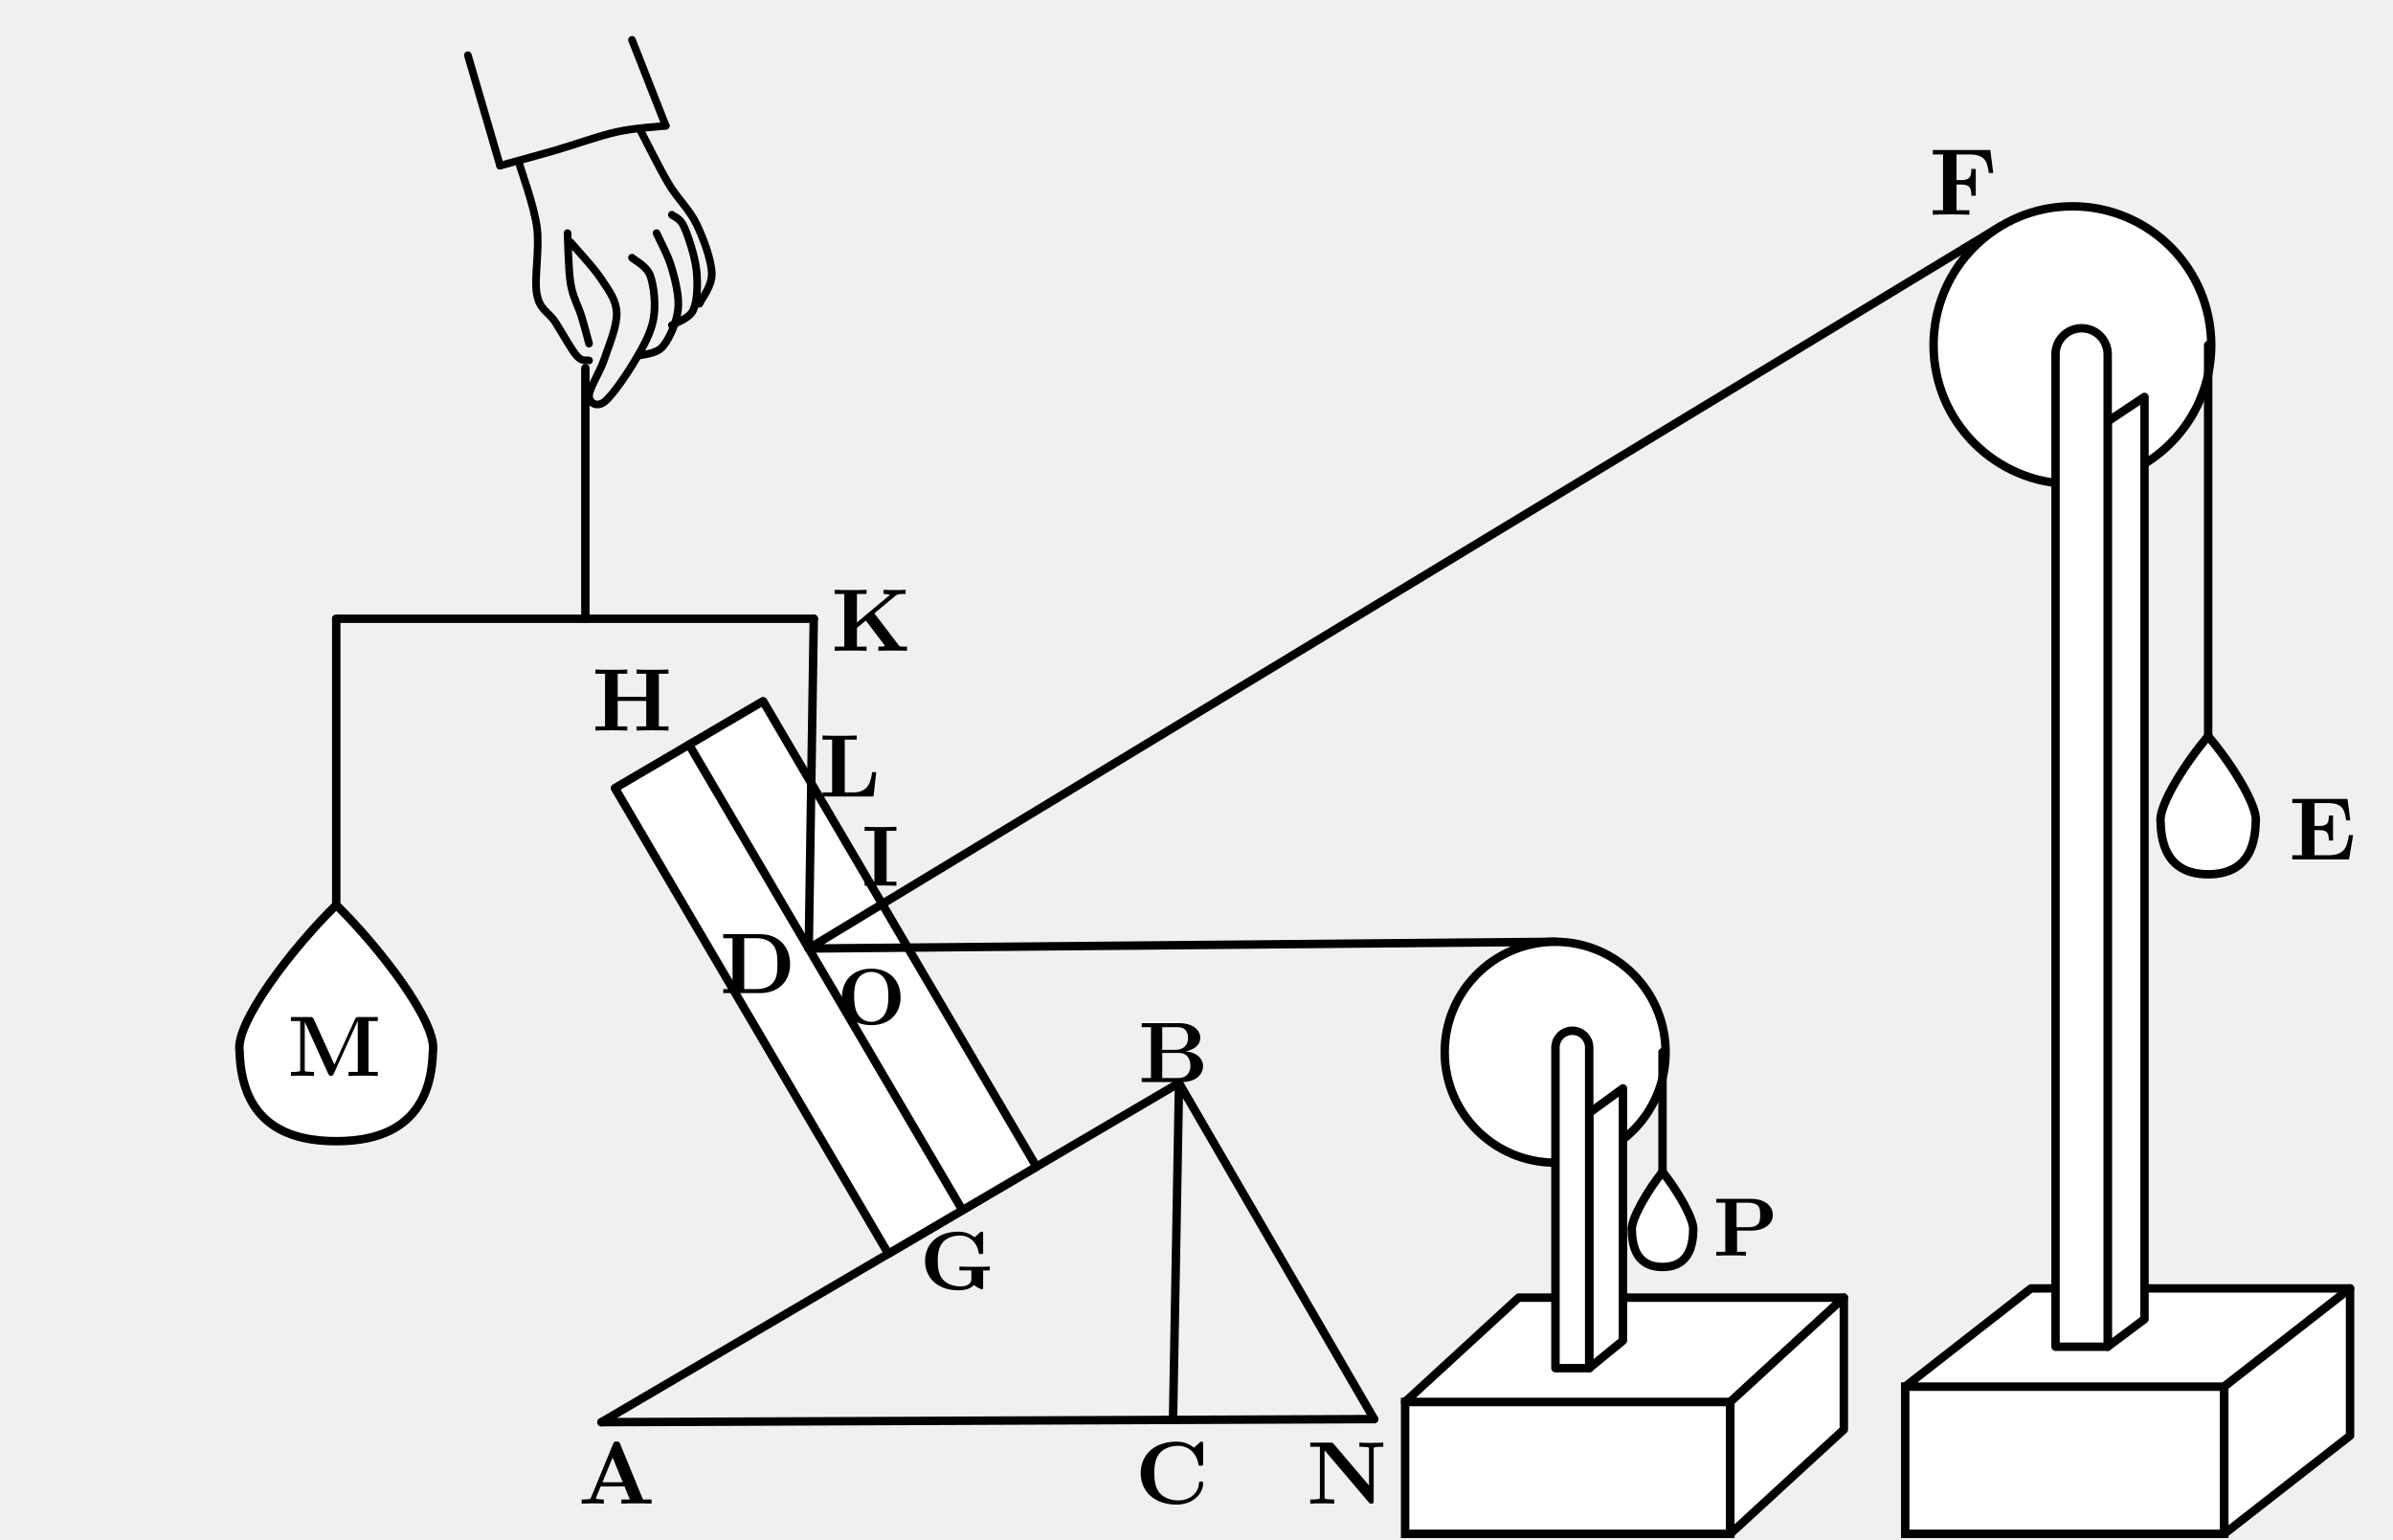
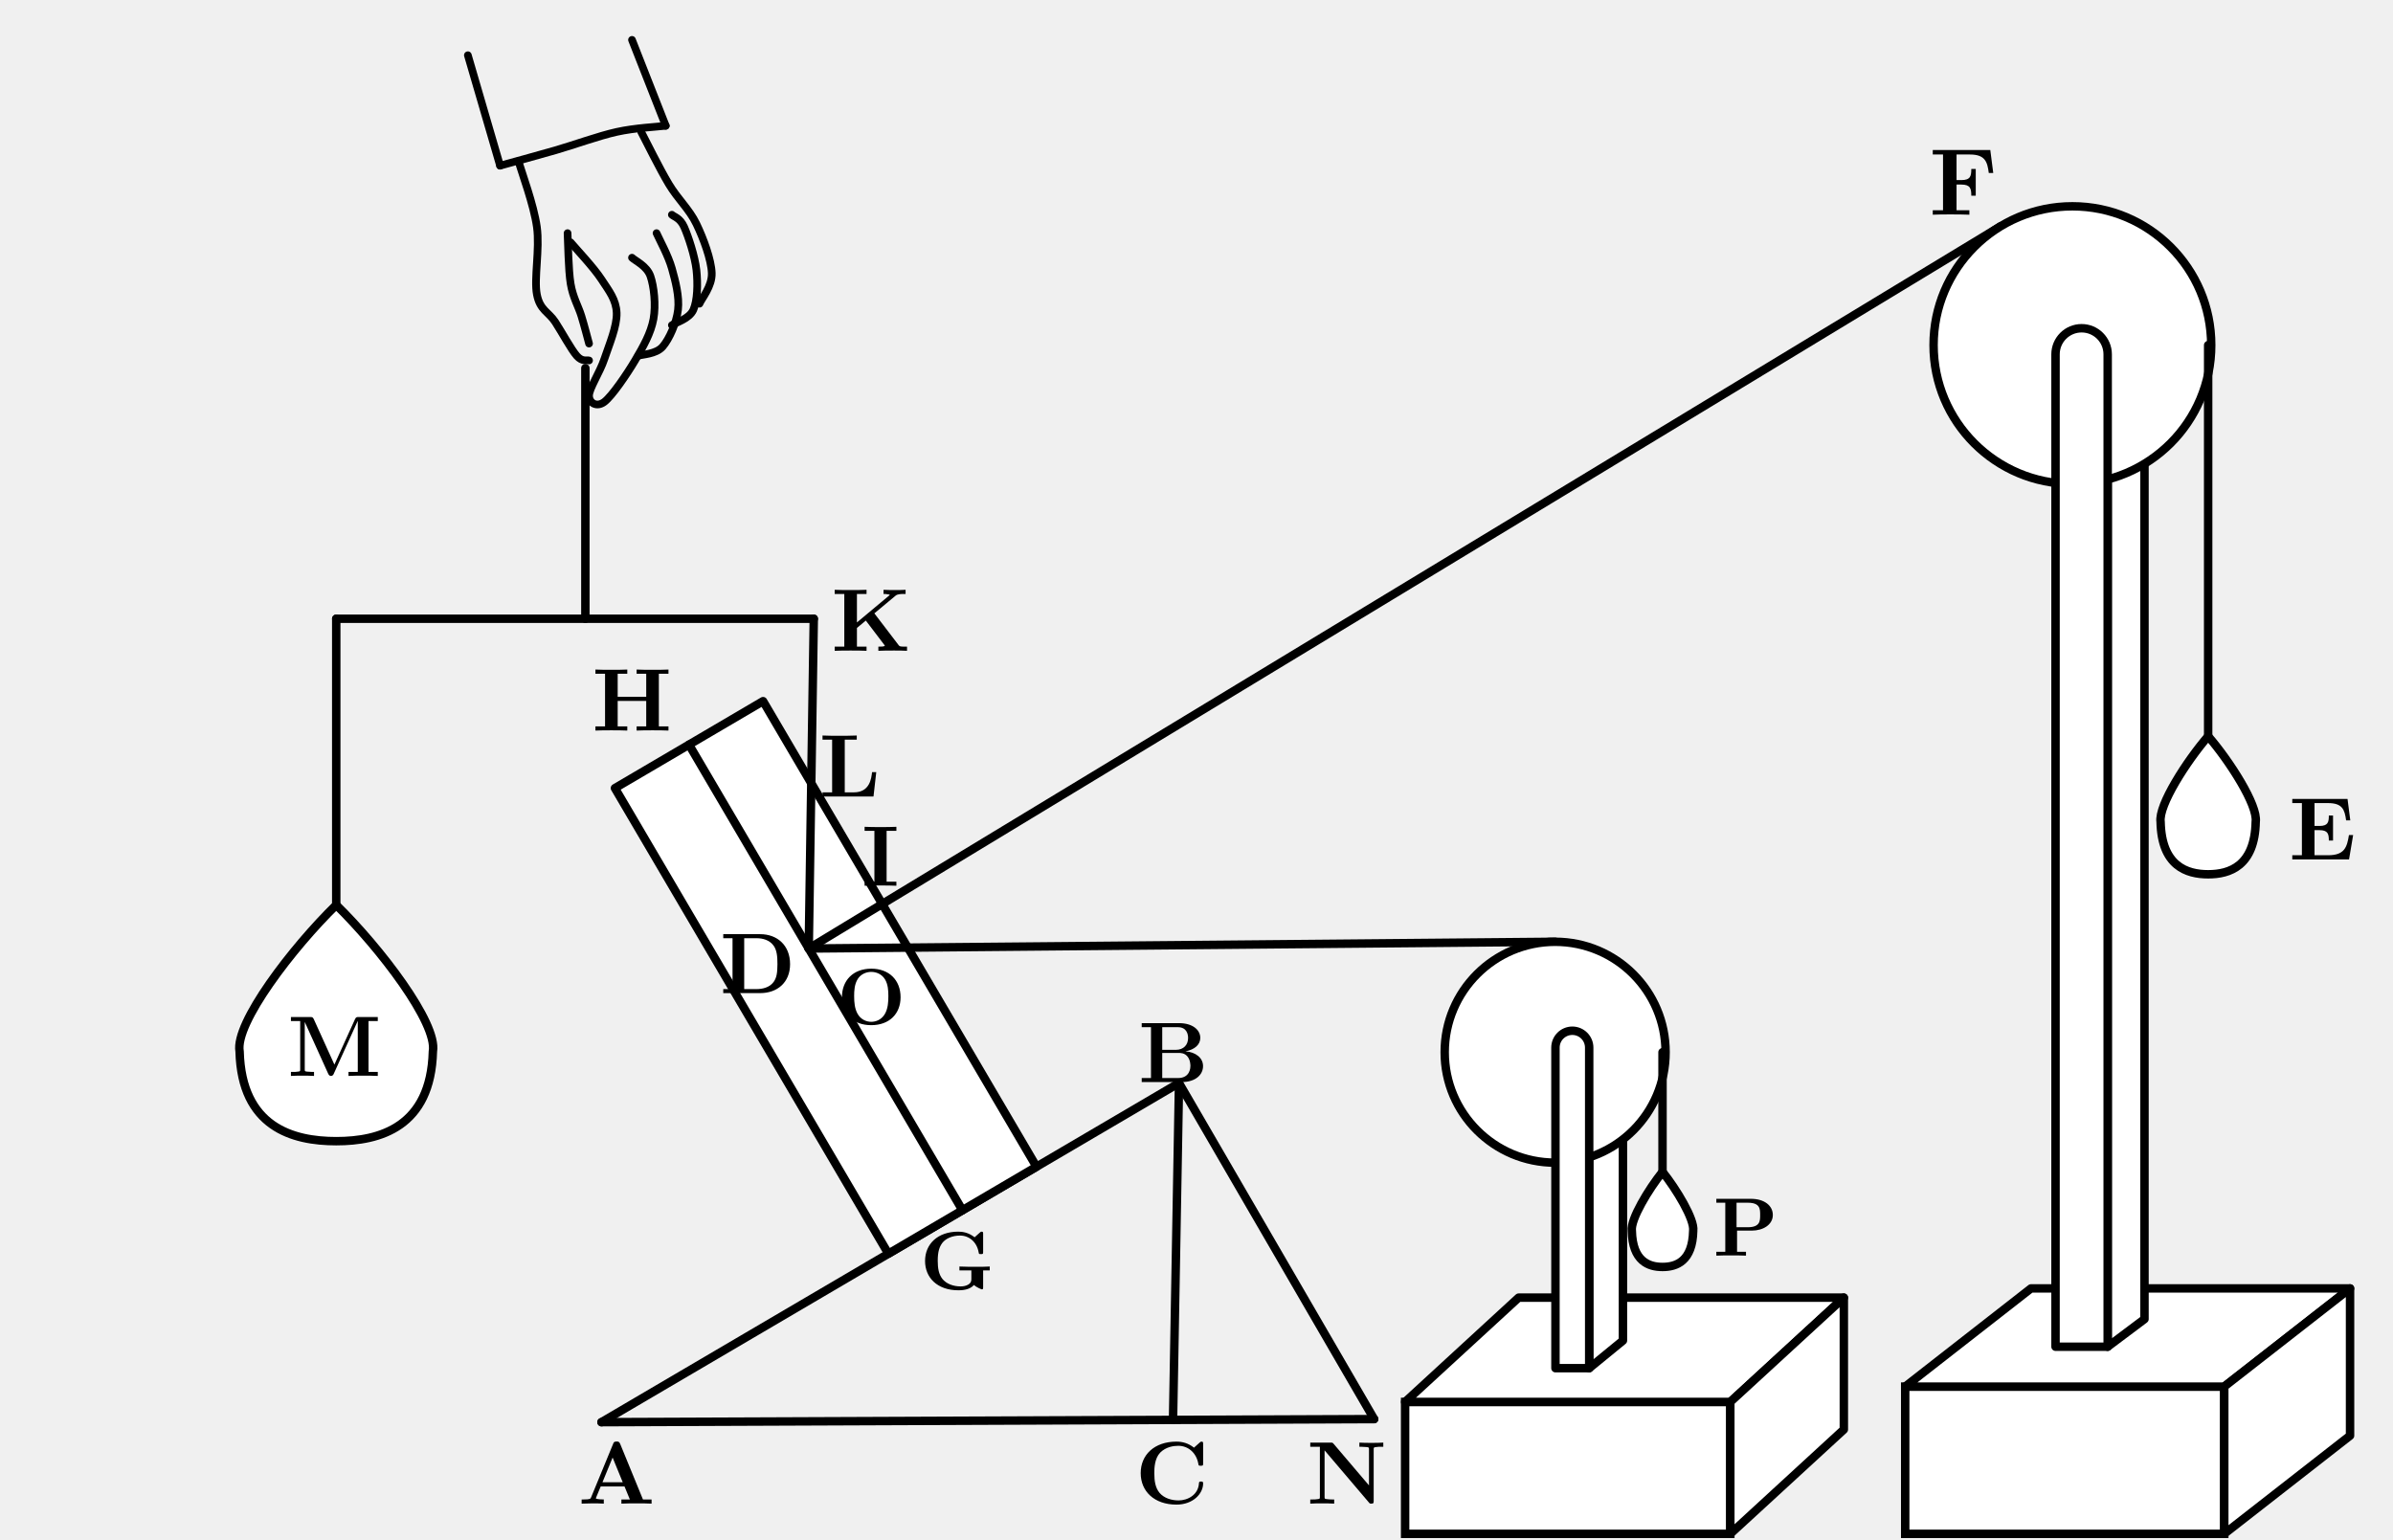
<svg xmlns="http://www.w3.org/2000/svg" width="1560" height="1004" viewBox="0 0 1560 1004">
  <line x1="392.1" y1="927.2" x2="895.8" y2="925.2" stroke="#000000" stroke-width="5.5" stroke-linecap="round" />
  <line x1="392.1" y1="927.2" x2="768.6" y2="706.1" stroke="#000000" stroke-width="5.5" stroke-linecap="round" />
  <line x1="768.6" y1="706.1" x2="764.7" y2="925.7" stroke="#000000" stroke-width="5.5" stroke-linecap="round" />
  <line x1="768.6" y1="706.1" x2="895.8" y2="925.2" stroke="#000000" stroke-width="5.5" stroke-linecap="round" />
  <polygon points="579.12,817.37 675.7,760.65 497.45,457.12 400.87,513.84" fill="#ffffff" stroke="#000000" stroke-width="5.5" stroke-linejoin="round" />
  <line x1="627.41" y1="789.01" x2="449.16" y2="485.48" stroke="#000000" stroke-width="5.5" stroke-linecap="round" />
  <line x1="219.2" y1="403.4" x2="530.5" y2="403.4" stroke="#000000" stroke-width="5.5" stroke-linecap="round" />
  <line x1="381.6" y1="240" x2="381.6" y2="403.4" stroke="#000000" stroke-width="5.5" stroke-linecap="round" />
  <line x1="219.2" y1="403.4" x2="219.2" y2="590" stroke="#000000" stroke-width="5.5" stroke-linecap="round" />
  <line x1="530.5" y1="403.4" x2="527.22" y2="618.4" stroke="#000000" stroke-width="5.5" stroke-linecap="round" />
  <path d="M 219.2 590.0 C 247.5 617.7, 285.4 667.0, 282.2 685.5 C 280.9 734.8, 247.5 744.0, 219.2 744.0 C 190.8 744.0, 157.5 734.8, 156.2 685.5 C 153.0 667.0, 190.8 617.7, 219.2 590.0 Z" fill="#ffffff" stroke="#000000" stroke-width="5.5" stroke-linecap="round" stroke-linejoin="round" />
  <line x1="527.22" y1="618.4" x2="1304.1" y2="147.6" stroke="#000000" stroke-width="5.5" stroke-linecap="round" />
  <line x1="527.22" y1="618.4" x2="1013.8" y2="614" stroke="#000000" stroke-width="5.5" stroke-linecap="round" />
  <rect x="916" y="914" width="212" height="86" fill="#ffffff" stroke="#000000" stroke-width="5.5" />
  <polygon points="916,914 990,846 1202,846 1128,914" fill="#ffffff" stroke="#000000" stroke-width="5.5" stroke-linejoin="round" />
  <polygon points="1128,914 1202,846 1202,932 1128,1000" fill="#ffffff" stroke="#000000" stroke-width="5.5" stroke-linejoin="round" />
+   <polygon points="1036,686 1058,686 1058,874 1036,892" fill="#ffffff" stroke="#000000" stroke-width="5.5" stroke-linejoin="round" />
  <circle cx="1013.8" cy="686" r="72" fill="#ffffff" stroke="#000000" stroke-width="5.5" />
-   <polygon points="1036,725.6 1058,709.6 1058,874 1036,892" fill="#ffffff" stroke="#000000" stroke-width="5.5" stroke-linejoin="round" />
  <path d="M 1014.0 892.0 L 1014.0 683.0 A 11.0 11.0 0 0 1 1036.0 683.0 L 1036.0 892.0 Z" fill="#ffffff" stroke="#000000" stroke-width="5.5" stroke-linecap="round" stroke-linejoin="round" />
  <line x1="1083.8" y1="686" x2="1083.8" y2="764" stroke="#000000" stroke-width="5.5" stroke-linecap="round" />
  <path d="M 1083.8 764.0 C 1092.8 775.2, 1104.8 795.0, 1103.8 802.4 C 1103.4 822.3, 1092.8 826.0, 1083.8 826.0 C 1074.8 826.0, 1064.2 822.3, 1063.8 802.4 C 1062.8 795.0, 1074.8 775.2, 1083.8 764.0 Z" fill="#ffffff" stroke="#000000" stroke-width="5.5" stroke-linecap="round" stroke-linejoin="round" />
  <rect x="1242" y="904" width="208" height="96" fill="#ffffff" stroke="#000000" stroke-width="5.5" />
  <polygon points="1242,904 1324,840 1532,840 1450,904" fill="#ffffff" stroke="#000000" stroke-width="5.5" stroke-linejoin="round" />
  <polygon points="1450,904 1532,840 1532,936 1450,1000" fill="#ffffff" stroke="#000000" stroke-width="5.5" stroke-linejoin="round" />
+   <polygon points="1374,225 1398,225 1398,860 1374,878" fill="#ffffff" stroke="#000000" stroke-width="5.5" stroke-linejoin="round" />
  <circle cx="1351" cy="225" r="90.5" fill="#ffffff" stroke="#000000" stroke-width="5.5" />
-   <polygon points="1374,274.77 1398,258.77 1398,860 1374,878" fill="#ffffff" stroke="#000000" stroke-width="5.5" stroke-linejoin="round" />
  <path d="M 1340.0 878.0 L 1340.0 231.0 A 17.0 17.0 0 0 1 1374.0 231.0 L 1374.0 878.0 Z" fill="#ffffff" stroke="#000000" stroke-width="5.5" stroke-linecap="round" stroke-linejoin="round" />
  <line x1="1439.5" y1="225" x2="1439.5" y2="480" stroke="#000000" stroke-width="5.5" stroke-linecap="round" />
  <path d="M 1439.5 480.0 C 1453.5 496.2, 1472.0 525.0, 1470.5 535.8 C 1469.9 564.6, 1453.5 570.0, 1439.5 570.0 C 1425.5 570.0, 1409.1 564.6, 1408.5 535.8 C 1407.0 525.0, 1425.5 496.2, 1439.5 480.0 Z" fill="#ffffff" stroke="#000000" stroke-width="5.5" stroke-linecap="round" stroke-linejoin="round" />
  <line x1="305" y1="36" x2="326" y2="108" stroke="#000000" stroke-width="5" stroke-linecap="round" />
  <line x1="412" y1="26" x2="434" y2="82" stroke="#000000" stroke-width="5" stroke-linecap="round" />
  <path d="M 326 108 C 332 106.33, 349.33 101.67, 362 98 C 374.67 94.33, 390 88.67, 402 86 C 414 83.33, 428.67 82.67, 434 82" fill="none" stroke="#000000" stroke-width="5" stroke-linecap="round" stroke-linejoin="round" />
  <path d="M 338 105 C 340 112.17, 348 133.5, 350 148 C 352 162.5, 348 181.67, 350 192 C 352 202.33, 357.67 203.33, 362 210 C 366.33 216.67, 372.33 227.83, 376 232 C 379.67 236.17, 382.67 234.5, 384 235" fill="none" stroke="#000000" stroke-width="5" stroke-linecap="round" stroke-linejoin="round" />
  <path d="M 370 152 C 370.33 157.5, 370.5 176, 372 185 C 373.5 194, 377 199.5, 379 206 C 381 212.5, 383.17 221, 384 224" fill="none" stroke="#000000" stroke-width="5" stroke-linecap="round" stroke-linejoin="round" />
  <path d="M 372 158 C 375.33 162, 387 174.33, 392 182 C 397 189.67, 401.67 195.33, 402 204 C 402.33 212.67, 397 225, 394 234 C 391 243, 384 253.33, 384 258 C 384 262.67, 389 265.83, 394 262 C 399 258.17, 408.67 244, 414 235 C 419.33 226, 424.33 217.17, 426 208 C 427.67 198.83, 426.33 186.67, 424 180 C 421.67 173.33, 414 170, 412 168" fill="none" stroke="#000000" stroke-width="5" stroke-linecap="round" stroke-linejoin="round" />
  <path d="M 416 232 C 418.67 231, 427.67 231, 432 226 C 436.33 221, 441 210.5, 442 202 C 443 193.5, 440.33 183.33, 438 175 C 435.67 166.67, 429.67 155.83, 428 152" fill="none" stroke="#000000" stroke-width="5" stroke-linecap="round" stroke-linejoin="round" />
  <path d="M 438 212 C 440.33 210.33, 449.33 208, 452 202 C 454.67 196, 455 185, 454 176 C 453 167, 448.67 154, 446 148 C 443.33 142, 439.33 141.33, 438 140" fill="none" stroke="#000000" stroke-width="5" stroke-linecap="round" stroke-linejoin="round" />
  <path d="M 418 86 C 421 91.67, 430 110, 436 120 C 442 130, 449.33 136.33, 454 146 C 458.67 155.67, 463.67 169.33, 464 178 C 464.33 186.67, 457.33 194.67, 456 198" fill="none" stroke="#000000" stroke-width="5" stroke-linecap="round" stroke-linejoin="round" />
  <text x="1280" y="114" font-size="62" font-family="New Computer Modern, Latin Modern Roman, Georgia, serif" font-style="normal" font-weight="bold" text-anchor="middle" dominant-baseline="central" fill="#000000">F</text>
  <text x="568" y="400" font-size="58" font-family="New Computer Modern, Latin Modern Roman, Georgia, serif" font-style="normal" font-weight="bold" text-anchor="middle" dominant-baseline="central" fill="#000000">K</text>
  <text x="412" y="452" font-size="58" font-family="New Computer Modern, Latin Modern Roman, Georgia, serif" font-style="normal" font-weight="bold" text-anchor="middle" dominant-baseline="central" fill="#000000">H</text>
  <text x="554" y="495" font-size="58" font-family="New Computer Modern, Latin Modern Roman, Georgia, serif" font-style="normal" font-weight="bold" text-anchor="middle" dominant-baseline="central" fill="#000000">L</text>
  <text x="574" y="554" font-size="56" font-family="New Computer Modern, Latin Modern Roman, Georgia, serif" font-style="normal" font-weight="bold" text-anchor="middle" dominant-baseline="central" fill="#000000">I</text>
  <text x="494" y="624" font-size="56" font-family="New Computer Modern, Latin Modern Roman, Georgia, serif" font-style="normal" font-weight="bold" text-anchor="middle" dominant-baseline="central" fill="#000000">D</text>
  <text x="568" y="646" font-size="52" font-family="New Computer Modern, Latin Modern Roman, Georgia, serif" font-style="normal" font-weight="bold" text-anchor="middle" dominant-baseline="central" fill="#000000">O</text>
  <text x="218" y="678" font-size="56" font-family="New Computer Modern, Latin Modern Roman, Georgia, serif" font-style="normal" font-weight="bold" text-anchor="middle" dominant-baseline="central" fill="#000000">M</text>
  <text x="765" y="682" font-size="56" font-family="New Computer Modern, Latin Modern Roman, Georgia, serif" font-style="normal" font-weight="bold" text-anchor="middle" dominant-baseline="central" fill="#000000">B</text>
  <text x="1514" y="536" font-size="58" font-family="New Computer Modern, Latin Modern Roman, Georgia, serif" font-style="normal" font-weight="bold" text-anchor="middle" dominant-baseline="central" fill="#000000">E</text>
  <text x="1138" y="796" font-size="54" font-family="New Computer Modern, Latin Modern Roman, Georgia, serif" font-style="normal" font-weight="bold" text-anchor="middle" dominant-baseline="central" fill="#000000">P</text>
  <text x="624" y="818" font-size="54" font-family="New Computer Modern, Latin Modern Roman, Georgia, serif" font-style="normal" font-weight="bold" text-anchor="middle" dominant-baseline="central" fill="#000000">G</text>
  <text x="402" y="956" font-size="58" font-family="New Computer Modern, Latin Modern Roman, Georgia, serif" font-style="normal" font-weight="bold" text-anchor="middle" dominant-baseline="central" fill="#000000">A</text>
  <text x="764" y="956" font-size="58" font-family="New Computer Modern, Latin Modern Roman, Georgia, serif" font-style="normal" font-weight="bold" text-anchor="middle" dominant-baseline="central" fill="#000000">C</text>
  <text x="878" y="956" font-size="58" font-family="New Computer Modern, Latin Modern Roman, Georgia, serif" font-style="normal" font-weight="bold" text-anchor="middle" dominant-baseline="central" fill="#000000">N</text>
</svg>
